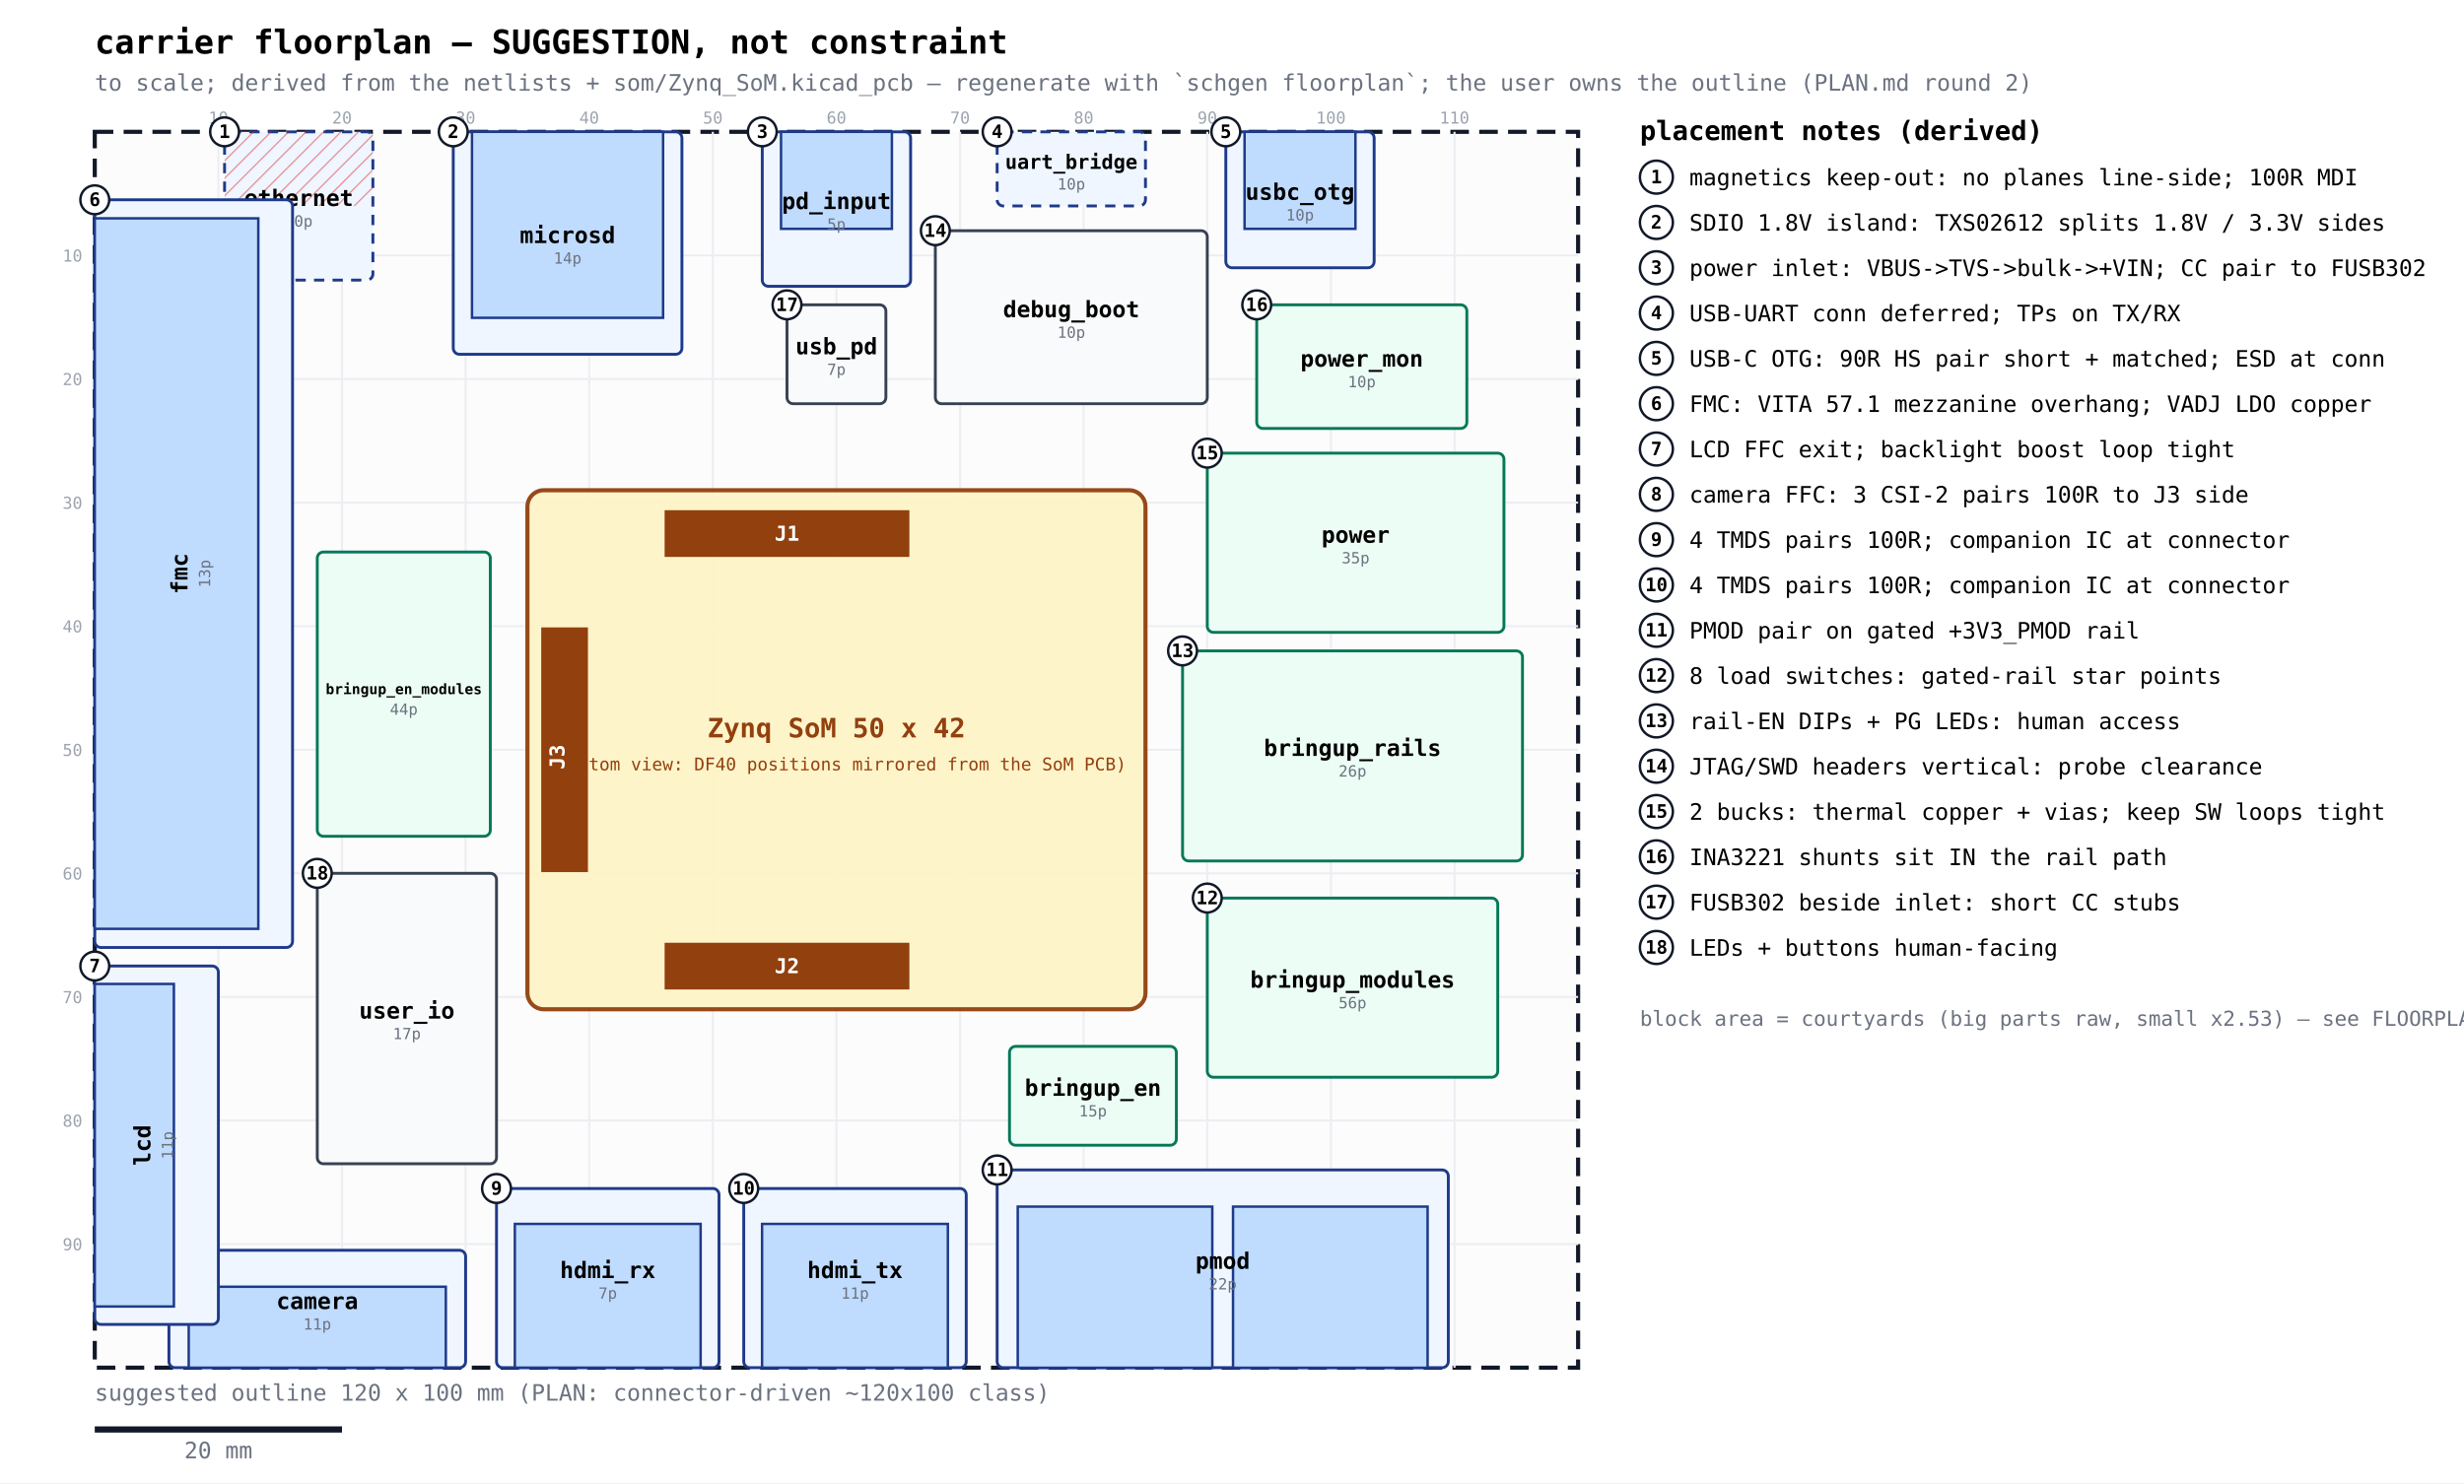
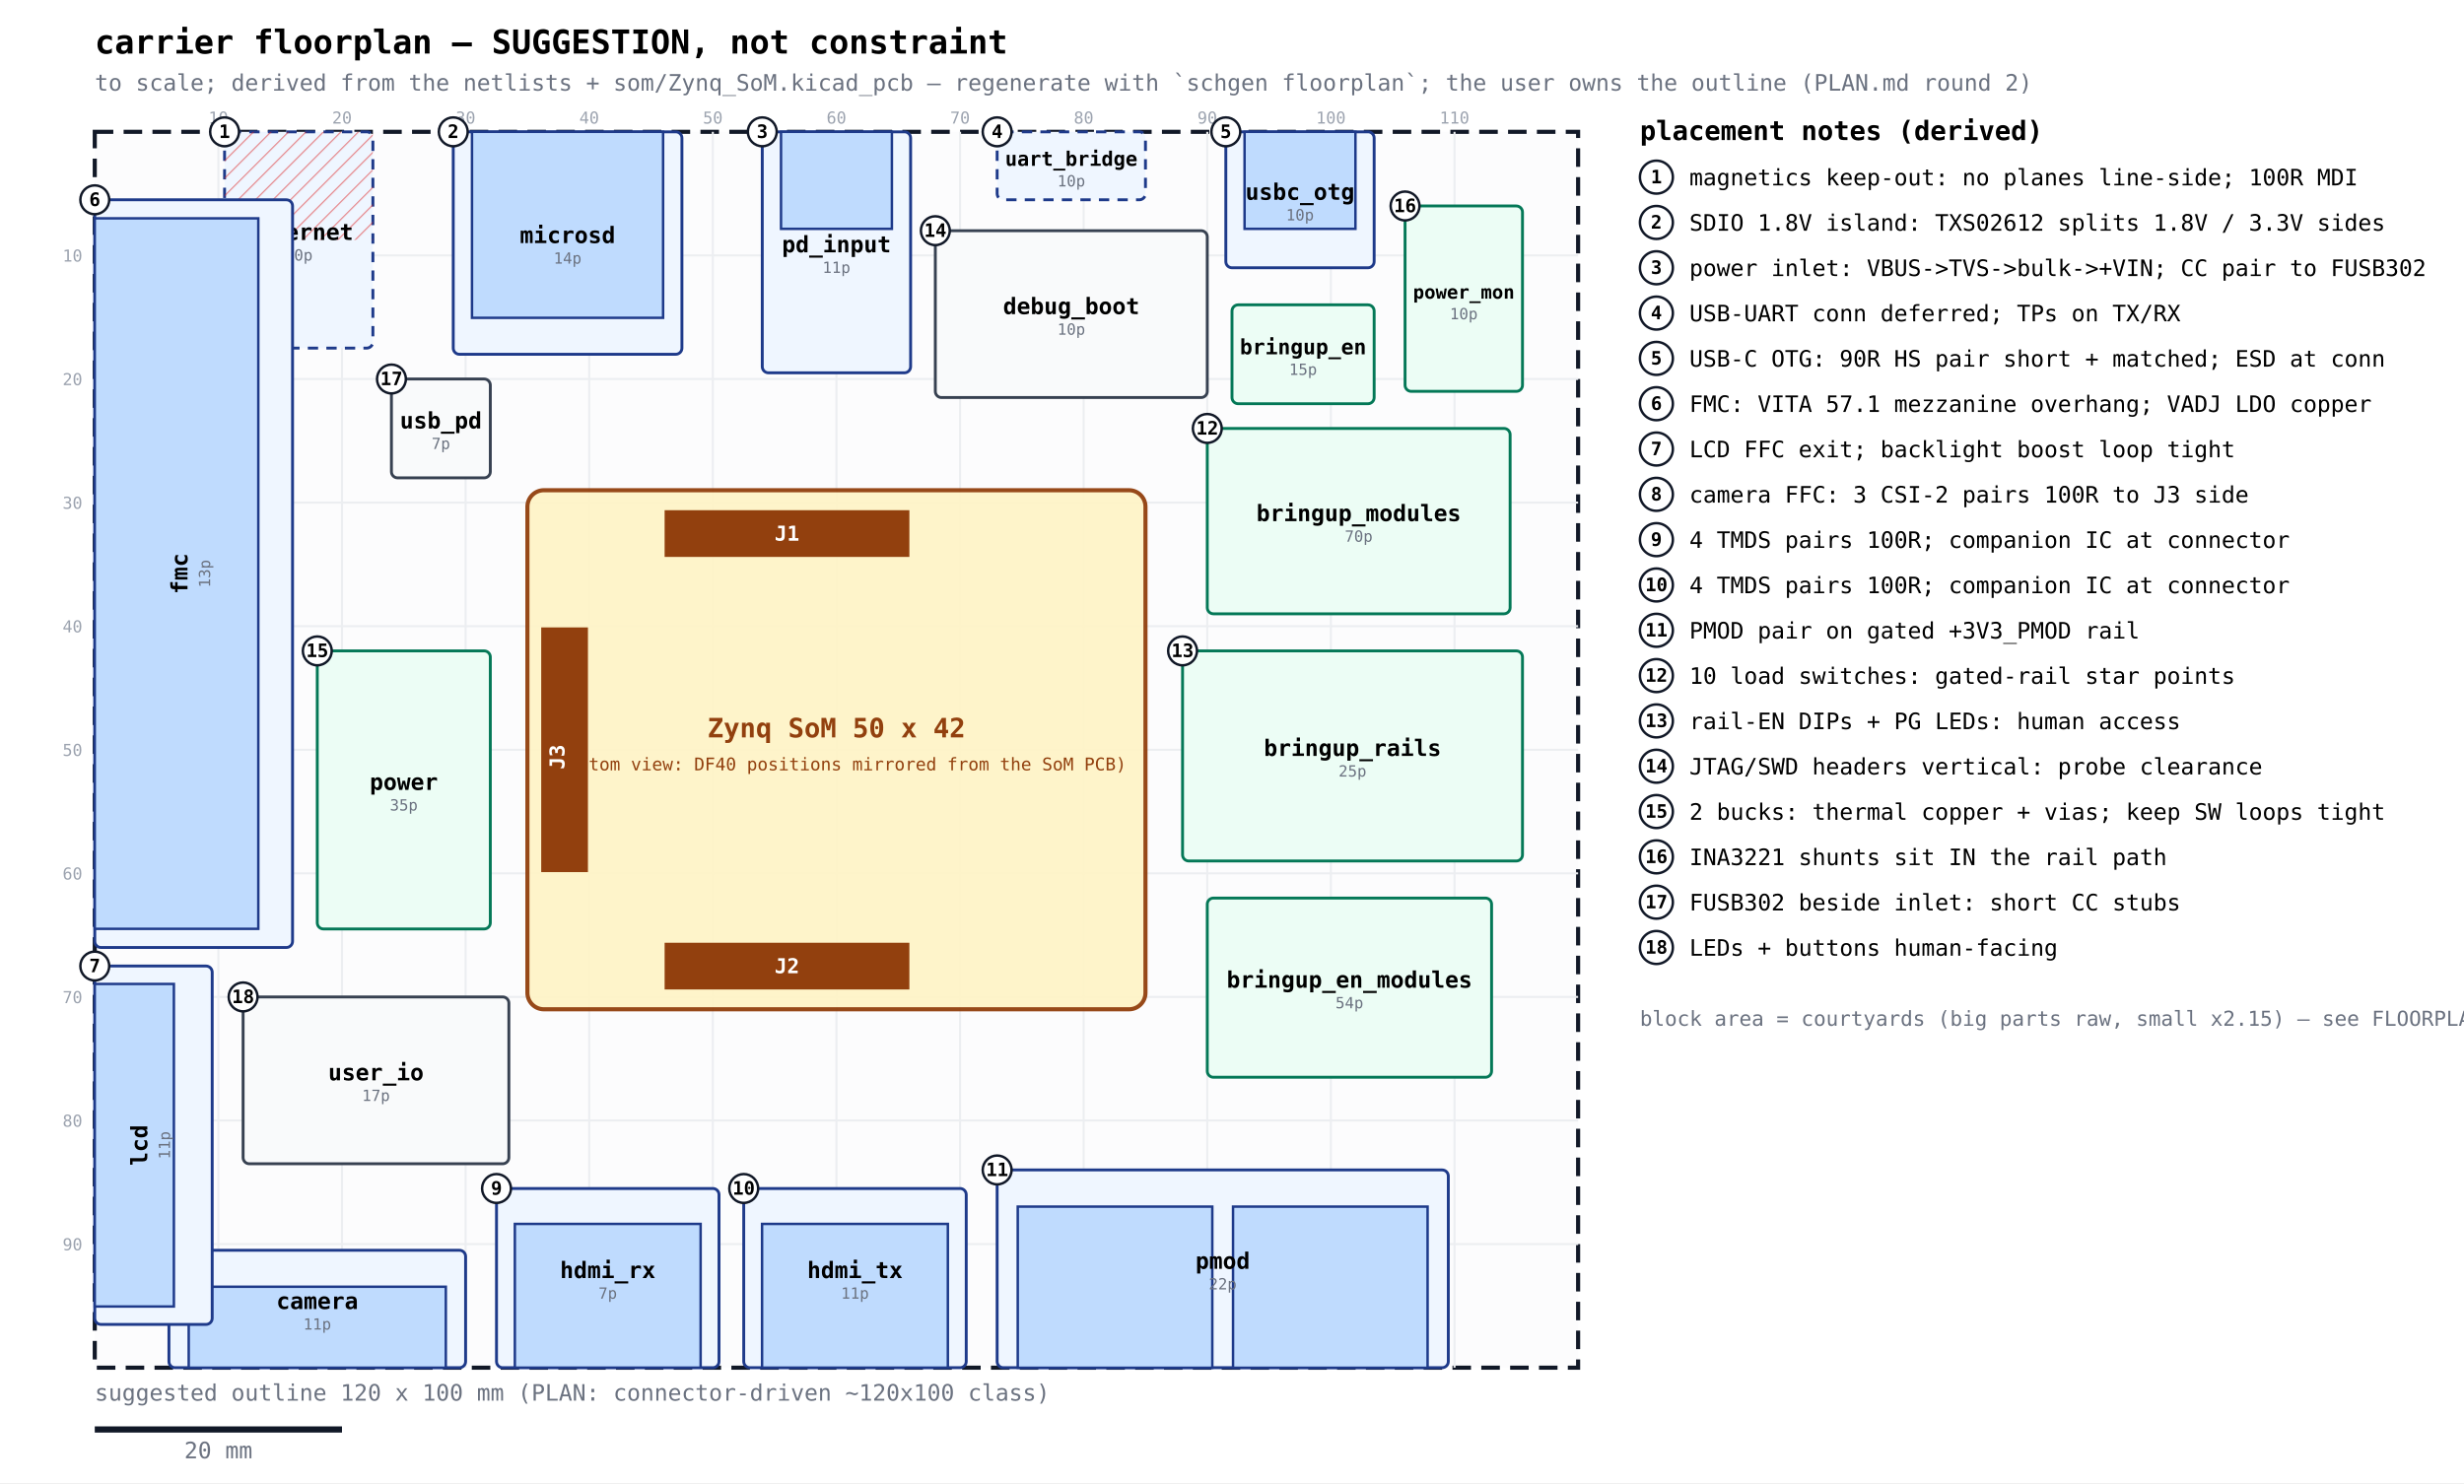
<svg xmlns="http://www.w3.org/2000/svg" viewBox="0 0 1196 720" font-family="ui-monospace, SFMono-Regular, Menlo, monospace" font-size="11">
  <defs>
    <pattern id="keepout" width="6" height="6" patternUnits="userSpaceOnUse" patternTransform="rotate(45)">
      <line x1="0" y1="0" x2="0" y2="6" stroke="#dc2626" stroke-width="1.2" />
    </pattern>
  </defs>
  <rect width="1196" height="720" fill="white" />
  <text x="46.0" y="26" font-size="16" font-weight="bold">carrier floorplan — SUGGESTION, not constraint</text>
  <text x="46.0" y="44" fill="#6b7280">to scale; derived from the netlists + som/Zynq_SoM.kicad_pcb — regenerate with `schgen floorplan`; the user owns the outline (PLAN.md round 2)</text>
  <rect x="46.0" y="64.0" width="720" height="600" fill="#fcfcfd" stroke="#111827" stroke-width="2" stroke-dasharray="9,5" />
  <line x1="106.0" y1="64.0" x2="106.0" y2="664.0" stroke="#eceef1" stroke-width="1" />
  <text x="106.0" y="60.0" fill="#9ca3af" font-size="8" text-anchor="middle">10</text>
  <line x1="166.0" y1="64.0" x2="166.0" y2="664.0" stroke="#eceef1" stroke-width="1" />
  <text x="166.0" y="60.0" fill="#9ca3af" font-size="8" text-anchor="middle">20</text>
  <line x1="226.0" y1="64.0" x2="226.0" y2="664.0" stroke="#eceef1" stroke-width="1" />
  <text x="226.0" y="60.0" fill="#9ca3af" font-size="8" text-anchor="middle">30</text>
  <line x1="286.0" y1="64.0" x2="286.0" y2="664.0" stroke="#eceef1" stroke-width="1" />
  <text x="286.0" y="60.0" fill="#9ca3af" font-size="8" text-anchor="middle">40</text>
  <line x1="346.0" y1="64.0" x2="346.0" y2="664.0" stroke="#eceef1" stroke-width="1" />
  <text x="346.0" y="60.0" fill="#9ca3af" font-size="8" text-anchor="middle">50</text>
  <line x1="406.0" y1="64.0" x2="406.0" y2="664.0" stroke="#eceef1" stroke-width="1" />
  <text x="406.0" y="60.0" fill="#9ca3af" font-size="8" text-anchor="middle">60</text>
  <line x1="466.0" y1="64.0" x2="466.0" y2="664.0" stroke="#eceef1" stroke-width="1" />
  <text x="466.0" y="60.0" fill="#9ca3af" font-size="8" text-anchor="middle">70</text>
  <line x1="526.0" y1="64.0" x2="526.0" y2="664.0" stroke="#eceef1" stroke-width="1" />
  <text x="526.0" y="60.0" fill="#9ca3af" font-size="8" text-anchor="middle">80</text>
  <line x1="586.0" y1="64.0" x2="586.0" y2="664.0" stroke="#eceef1" stroke-width="1" />
  <text x="586.0" y="60.0" fill="#9ca3af" font-size="8" text-anchor="middle">90</text>
  <line x1="646.0" y1="64.0" x2="646.0" y2="664.0" stroke="#eceef1" stroke-width="1" />
  <text x="646.0" y="60.0" fill="#9ca3af" font-size="8" text-anchor="middle">100</text>
  <line x1="706.0" y1="64.0" x2="706.0" y2="664.0" stroke="#eceef1" stroke-width="1" />
  <text x="706.0" y="60.0" fill="#9ca3af" font-size="8" text-anchor="middle">110</text>
  <line x1="46.0" y1="124.0" x2="766.0" y2="124.0" stroke="#eceef1" stroke-width="1" />
  <text x="40.0" y="127.0" fill="#9ca3af" font-size="8" text-anchor="end">10</text>
  <line x1="46.0" y1="184.0" x2="766.0" y2="184.0" stroke="#eceef1" stroke-width="1" />
  <text x="40.0" y="187.0" fill="#9ca3af" font-size="8" text-anchor="end">20</text>
  <line x1="46.0" y1="244.0" x2="766.0" y2="244.0" stroke="#eceef1" stroke-width="1" />
  <text x="40.0" y="247.0" fill="#9ca3af" font-size="8" text-anchor="end">30</text>
  <line x1="46.0" y1="304.0" x2="766.0" y2="304.0" stroke="#eceef1" stroke-width="1" />
  <text x="40.0" y="307.0" fill="#9ca3af" font-size="8" text-anchor="end">40</text>
  <line x1="46.0" y1="364.0" x2="766.0" y2="364.0" stroke="#eceef1" stroke-width="1" />
  <text x="40.0" y="367.0" fill="#9ca3af" font-size="8" text-anchor="end">50</text>
  <line x1="46.0" y1="424.0" x2="766.0" y2="424.0" stroke="#eceef1" stroke-width="1" />
  <text x="40.0" y="427.0" fill="#9ca3af" font-size="8" text-anchor="end">60</text>
  <line x1="46.0" y1="484.0" x2="766.0" y2="484.0" stroke="#eceef1" stroke-width="1" />
  <text x="40.0" y="487.0" fill="#9ca3af" font-size="8" text-anchor="end">70</text>
  <line x1="46.0" y1="544.0" x2="766.0" y2="544.0" stroke="#eceef1" stroke-width="1" />
  <text x="40.0" y="547.0" fill="#9ca3af" font-size="8" text-anchor="end">80</text>
  <line x1="46.0" y1="604.0" x2="766.0" y2="604.0" stroke="#eceef1" stroke-width="1" />
  <text x="40.0" y="607.0" fill="#9ca3af" font-size="8" text-anchor="end">90</text>
  <text x="46.0" y="680.0" fill="#6b7280">suggested outline 120 x 100 mm (PLAN: connector-driven ~120x100 class)</text>
-   <rect x="490.0" y="508.0" width="81" height="48" rx="3" fill="#ecfdf5" stroke="#047857" stroke-width="1.4" />
-   <text x="530.5" y="532.0" text-anchor="middle" font-size="11.0" font-weight="bold">bringup_en</text>
-   <text x="530.5" y="542.0" text-anchor="middle" font-size="7.5" fill="#6b7280">15p</text>
-   <rect x="154.0" y="268.0" width="84" height="138" rx="3" fill="#ecfdf5" stroke="#047857" stroke-width="1.4" />
-   <text x="196.0" y="337.0" text-anchor="middle" font-size="7.0" font-weight="bold">bringup_en_modules</text>
-   <text x="196.0" y="347.0" text-anchor="middle" font-size="7.5" fill="#6b7280">44p</text>
-   <rect x="586.0" y="436.0" width="141" height="87" rx="3" fill="#ecfdf5" stroke="#047857" stroke-width="1.4" />
-   <text x="656.5" y="479.5" text-anchor="middle" font-size="11.0" font-weight="bold">bringup_modules</text>
-   <text x="656.5" y="489.5" text-anchor="middle" font-size="7.5" fill="#6b7280">56p</text>
-   <circle cx="586" cy="436" r="7" fill="white" stroke="#111827" stroke-width="1.2" />
-   <text x="586" y="439" text-anchor="middle" font-size="9" font-weight="bold">12</text>
+   <rect x="598.0" y="148.0" width="69" height="48" rx="3" fill="#ecfdf5" stroke="#047857" stroke-width="1.4" />
+   <text x="632.5" y="172.0" text-anchor="middle" font-size="10.2" font-weight="bold">bringup_en</text>
+   <text x="632.5" y="182.0" text-anchor="middle" font-size="7.5" fill="#6b7280">15p</text>
+   <rect x="586.0" y="436.0" width="138" height="87" rx="3" fill="#ecfdf5" stroke="#047857" stroke-width="1.4" />
+   <text x="655.0" y="479.5" text-anchor="middle" font-size="11.0" font-weight="bold">bringup_en_modules</text>
+   <text x="655.0" y="489.5" text-anchor="middle" font-size="7.5" fill="#6b7280">54p</text>
+   <rect x="586.0" y="208.0" width="147" height="90" rx="3" fill="#ecfdf5" stroke="#047857" stroke-width="1.4" />
+   <text x="659.5" y="253.0" text-anchor="middle" font-size="11.0" font-weight="bold">bringup_modules</text>
+   <text x="659.5" y="263.0" text-anchor="middle" font-size="7.5" fill="#6b7280">70p</text>
+   <circle cx="586" cy="208" r="7" fill="white" stroke="#111827" stroke-width="1.2" />
+   <text x="586" y="211" text-anchor="middle" font-size="9" font-weight="bold">12</text>
  <rect x="574.0" y="316.0" width="165" height="102" rx="3" fill="#ecfdf5" stroke="#047857" stroke-width="1.4" />
  <text x="656.5" y="367.0" text-anchor="middle" font-size="11.0" font-weight="bold">bringup_rails</text>
-   <text x="656.5" y="377.0" text-anchor="middle" font-size="7.5" fill="#6b7280">26p</text>
+   <text x="656.5" y="377.0" text-anchor="middle" font-size="7.5" fill="#6b7280">25p</text>
  <circle cx="574" cy="316" r="7" fill="white" stroke="#111827" stroke-width="1.2" />
  <text x="574" y="319" text-anchor="middle" font-size="9" font-weight="bold">13</text>
  <rect x="82.0" y="607.0" width="144" height="57" rx="3" fill="#eff6ff" stroke="#1e3a8a" stroke-width="1.4" />
  <rect x="91.6" y="624.7" width="124.8" height="39.3" fill="#bfdbfe" stroke="#1e3a8a" stroke-width="1.2" />
  <text x="154.0" y="635.5" text-anchor="middle" font-size="11.0" font-weight="bold">camera</text>
  <text x="154.0" y="645.5" text-anchor="middle" font-size="7.5" fill="#6b7280">11p</text>
  <circle cx="82" cy="607" r="7" fill="white" stroke="#111827" stroke-width="1.2" />
  <text x="82" y="610" text-anchor="middle" font-size="9" font-weight="bold">8</text>
-   <rect x="454.0" y="112.0" width="132" height="84" rx="3" fill="#f9fafb" stroke="#374151" stroke-width="1.4" />
-   <text x="520.0" y="154.0" text-anchor="middle" font-size="11.0" font-weight="bold">debug_boot</text>
-   <text x="520.0" y="164.0" text-anchor="middle" font-size="7.5" fill="#6b7280">10p</text>
+   <rect x="454.0" y="112.0" width="132" height="81" rx="3" fill="#f9fafb" stroke="#374151" stroke-width="1.4" />
+   <text x="520.0" y="152.5" text-anchor="middle" font-size="11.0" font-weight="bold">debug_boot</text>
+   <text x="520.0" y="162.5" text-anchor="middle" font-size="7.5" fill="#6b7280">10p</text>
  <circle cx="454" cy="112" r="7" fill="white" stroke="#111827" stroke-width="1.2" />
  <text x="454" y="115" text-anchor="middle" font-size="9" font-weight="bold">14</text>
-   <rect x="109.0" y="64.0" width="72" height="72" rx="3" fill="#eff6ff" stroke="#1e3a8a" stroke-width="1.4" stroke-dasharray="5,4" />
-   <rect x="109" y="64" width="72" height="36" fill="url(#keepout)" opacity="0.5" />
-   <text x="145.0" y="100.0" text-anchor="middle" font-size="11.0" font-weight="bold">ethernet</text>
-   <text x="145.0" y="110.0" text-anchor="middle" font-size="7.5" fill="#6b7280">10p</text>
+   <rect x="109.0" y="64.0" width="72" height="105" rx="3" fill="#eff6ff" stroke="#1e3a8a" stroke-width="1.4" stroke-dasharray="5,4" />
+   <rect x="109" y="64" width="72" height="52.5" fill="url(#keepout)" opacity="0.5" />
+   <text x="145.0" y="116.5" text-anchor="middle" font-size="11.0" font-weight="bold">ethernet</text>
+   <text x="145.0" y="126.5" text-anchor="middle" font-size="7.5" fill="#6b7280">10p</text>
  <circle cx="109" cy="64" r="7" fill="white" stroke="#111827" stroke-width="1.2" />
  <text x="109" y="67" text-anchor="middle" font-size="9" font-weight="bold">1</text>
  <rect x="46.0" y="97.0" width="96" height="363" rx="3" fill="#eff6ff" stroke="#1e3a8a" stroke-width="1.4" />
  <rect x="46.0" y="106.0" width="79.38" height="344.94" fill="#bfdbfe" stroke="#1e3a8a" stroke-width="1.2" />
  <text x="91" y="278.5" text-anchor="middle" font-size="11.0" font-weight="bold" transform="rotate(-90 91 278.5)">fmc</text>
  <text x="102" y="278.5" text-anchor="middle" font-size="7.5" fill="#6b7280" transform="rotate(-90 102 278.5)">13p</text>
  <circle cx="46" cy="97" r="7" fill="white" stroke="#111827" stroke-width="1.2" />
  <text x="46" y="100" text-anchor="middle" font-size="9" font-weight="bold">6</text>
  <rect x="241.0" y="577.0" width="108" height="87" rx="3" fill="#eff6ff" stroke="#1e3a8a" stroke-width="1.4" />
  <rect x="249.9" y="594.2" width="90.18" height="69.78" fill="#bfdbfe" stroke="#1e3a8a" stroke-width="1.2" />
  <text x="295.0" y="620.5" text-anchor="middle" font-size="11.0" font-weight="bold">hdmi_rx</text>
  <text x="295.0" y="630.5" text-anchor="middle" font-size="7.5" fill="#6b7280">7p</text>
  <circle cx="241" cy="577" r="7" fill="white" stroke="#111827" stroke-width="1.2" />
  <text x="241" y="580" text-anchor="middle" font-size="9" font-weight="bold">9</text>
  <rect x="361.0" y="577.0" width="108" height="87" rx="3" fill="#eff6ff" stroke="#1e3a8a" stroke-width="1.4" />
  <rect x="369.9" y="594.2" width="90.18" height="69.78" fill="#bfdbfe" stroke="#1e3a8a" stroke-width="1.2" />
  <text x="415.0" y="620.5" text-anchor="middle" font-size="11.0" font-weight="bold">hdmi_tx</text>
  <text x="415.0" y="630.5" text-anchor="middle" font-size="7.5" fill="#6b7280">11p</text>
  <circle cx="361" cy="577" r="7" fill="white" stroke="#111827" stroke-width="1.2" />
  <text x="361" y="580" text-anchor="middle" font-size="9" font-weight="bold">10</text>
-   <rect x="46.0" y="469.0" width="60" height="174" rx="3" fill="#eff6ff" stroke="#1e3a8a" stroke-width="1.4" />
+   <rect x="46.0" y="469.0" width="57" height="174" rx="3" fill="#eff6ff" stroke="#1e3a8a" stroke-width="1.4" />
  <rect x="46.0" y="477.7" width="38.4" height="156.6" fill="#bfdbfe" stroke="#1e3a8a" stroke-width="1.2" />
-   <text x="73" y="556.0" text-anchor="middle" font-size="11.0" font-weight="bold" transform="rotate(-90 73 556.0)">lcd</text>
-   <text x="84" y="556.0" text-anchor="middle" font-size="7.5" fill="#6b7280" transform="rotate(-90 84 556.0)">11p</text>
+   <text x="71.5" y="556.0" text-anchor="middle" font-size="11.0" font-weight="bold" transform="rotate(-90 71.5 556.0)">lcd</text>
+   <text x="82.5" y="556.0" text-anchor="middle" font-size="7.5" fill="#6b7280" transform="rotate(-90 82.5 556.0)">11p</text>
  <circle cx="46" cy="469" r="7" fill="white" stroke="#111827" stroke-width="1.2" />
  <text x="46" y="472" text-anchor="middle" font-size="9" font-weight="bold">7</text>
  <rect x="220.0" y="64.0" width="111" height="108" rx="3" fill="#eff6ff" stroke="#1e3a8a" stroke-width="1.4" />
  <rect x="229.1" y="64.0" width="92.76" height="90.3" fill="#bfdbfe" stroke="#1e3a8a" stroke-width="1.2" />
  <text x="275.5" y="118.0" text-anchor="middle" font-size="11.0" font-weight="bold">microsd</text>
  <text x="275.5" y="128.0" text-anchor="middle" font-size="7.5" fill="#6b7280">14p</text>
  <circle cx="220" cy="64" r="7" fill="white" stroke="#111827" stroke-width="1.2" />
  <text x="220" y="67" text-anchor="middle" font-size="9" font-weight="bold">2</text>
-   <rect x="370.0" y="64.0" width="72" height="75" rx="3" fill="#eff6ff" stroke="#1e3a8a" stroke-width="1.4" />
+   <rect x="370.0" y="64.0" width="72" height="117" rx="3" fill="#eff6ff" stroke="#1e3a8a" stroke-width="1.4" />
  <rect x="379.1" y="64.0" width="53.82" height="47.1" fill="#bfdbfe" stroke="#1e3a8a" stroke-width="1.2" />
-   <text x="406.0" y="101.5" text-anchor="middle" font-size="11.0" font-weight="bold">pd_input</text>
-   <text x="406.0" y="111.5" text-anchor="middle" font-size="7.5" fill="#6b7280">5p</text>
+   <text x="406.0" y="122.5" text-anchor="middle" font-size="11.0" font-weight="bold">pd_input</text>
+   <text x="406.0" y="132.5" text-anchor="middle" font-size="7.5" fill="#6b7280">11p</text>
  <circle cx="370" cy="64" r="7" fill="white" stroke="#111827" stroke-width="1.2" />
  <text x="370" y="67" text-anchor="middle" font-size="9" font-weight="bold">3</text>
  <rect x="484.0" y="568.0" width="219" height="96" rx="3" fill="#eff6ff" stroke="#1e3a8a" stroke-width="1.4" />
  <rect x="494.0" y="585.8" width="94.44" height="78.24" fill="#bfdbfe" stroke="#1e3a8a" stroke-width="1.2" />
  <rect x="598.5" y="585.8" width="94.44" height="78.24" fill="#bfdbfe" stroke="#1e3a8a" stroke-width="1.2" />
  <text x="593.5" y="616.0" text-anchor="middle" font-size="11.0" font-weight="bold">pmod</text>
  <text x="593.5" y="626.0" text-anchor="middle" font-size="7.5" fill="#6b7280">22p</text>
  <circle cx="484" cy="568" r="7" fill="white" stroke="#111827" stroke-width="1.2" />
  <text x="484" y="571" text-anchor="middle" font-size="9" font-weight="bold">11</text>
-   <rect x="586.0" y="220.0" width="144" height="87" rx="3" fill="#ecfdf5" stroke="#047857" stroke-width="1.4" />
-   <text x="658.0" y="263.5" text-anchor="middle" font-size="11.0" font-weight="bold">power</text>
-   <text x="658.0" y="273.5" text-anchor="middle" font-size="7.5" fill="#6b7280">35p</text>
-   <circle cx="586" cy="220" r="7" fill="white" stroke="#111827" stroke-width="1.2" />
-   <text x="586" y="223" text-anchor="middle" font-size="9" font-weight="bold">15</text>
-   <rect x="610.0" y="148.0" width="102" height="60" rx="3" fill="#ecfdf5" stroke="#047857" stroke-width="1.4" />
-   <text x="661.0" y="178.0" text-anchor="middle" font-size="11.0" font-weight="bold">power_mon</text>
-   <text x="661.0" y="188.0" text-anchor="middle" font-size="7.5" fill="#6b7280">10p</text>
-   <circle cx="610" cy="148" r="7" fill="white" stroke="#111827" stroke-width="1.2" />
-   <text x="610" y="151" text-anchor="middle" font-size="9" font-weight="bold">16</text>
-   <rect x="484.0" y="64.0" width="72" height="36" rx="3" fill="#eff6ff" stroke="#1e3a8a" stroke-width="1.4" stroke-dasharray="5,4" />
-   <text x="520.0" y="82.0" text-anchor="middle" font-size="9.7" font-weight="bold">uart_bridge</text>
-   <text x="520.0" y="92.0" text-anchor="middle" font-size="7.5" fill="#6b7280">10p</text>
+   <rect x="154.0" y="316.0" width="84" height="135" rx="3" fill="#ecfdf5" stroke="#047857" stroke-width="1.4" />
+   <text x="196.0" y="383.5" text-anchor="middle" font-size="11.0" font-weight="bold">power</text>
+   <text x="196.0" y="393.5" text-anchor="middle" font-size="7.5" fill="#6b7280">35p</text>
+   <circle cx="154" cy="316" r="7" fill="white" stroke="#111827" stroke-width="1.2" />
+   <text x="154" y="319" text-anchor="middle" font-size="9" font-weight="bold">15</text>
+   <rect x="682.0" y="100.0" width="57" height="90" rx="3" fill="#ecfdf5" stroke="#047857" stroke-width="1.4" />
+   <text x="710.5" y="145.0" text-anchor="middle" font-size="9.1" font-weight="bold">power_mon</text>
+   <text x="710.5" y="155.0" text-anchor="middle" font-size="7.5" fill="#6b7280">10p</text>
+   <circle cx="682" cy="100" r="7" fill="white" stroke="#111827" stroke-width="1.2" />
+   <text x="682" y="103" text-anchor="middle" font-size="9" font-weight="bold">16</text>
+   <rect x="484.0" y="64.0" width="72" height="33" rx="3" fill="#eff6ff" stroke="#1e3a8a" stroke-width="1.4" stroke-dasharray="5,4" />
+   <text x="520.0" y="80.5" text-anchor="middle" font-size="9.7" font-weight="bold">uart_bridge</text>
+   <text x="520.0" y="90.5" text-anchor="middle" font-size="7.5" fill="#6b7280">10p</text>
  <circle cx="484" cy="64" r="7" fill="white" stroke="#111827" stroke-width="1.2" />
  <text x="484" y="67" text-anchor="middle" font-size="9" font-weight="bold">4</text>
-   <rect x="382.0" y="148.0" width="48" height="48" rx="3" fill="#f9fafb" stroke="#374151" stroke-width="1.4" />
-   <text x="406.0" y="172.0" text-anchor="middle" font-size="11.0" font-weight="bold">usb_pd</text>
-   <text x="406.0" y="182.0" text-anchor="middle" font-size="7.5" fill="#6b7280">7p</text>
-   <circle cx="382" cy="148" r="7" fill="white" stroke="#111827" stroke-width="1.2" />
-   <text x="382" y="151" text-anchor="middle" font-size="9" font-weight="bold">17</text>
+   <rect x="190.0" y="184.0" width="48" height="48" rx="3" fill="#f9fafb" stroke="#374151" stroke-width="1.4" />
+   <text x="214.0" y="208.0" text-anchor="middle" font-size="11.0" font-weight="bold">usb_pd</text>
+   <text x="214.0" y="218.0" text-anchor="middle" font-size="7.5" fill="#6b7280">7p</text>
+   <circle cx="190" cy="184" r="7" fill="white" stroke="#111827" stroke-width="1.2" />
+   <text x="190" y="187" text-anchor="middle" font-size="9" font-weight="bold">17</text>
  <rect x="595.0" y="64.0" width="72" height="66" rx="3" fill="#eff6ff" stroke="#1e3a8a" stroke-width="1.4" />
  <rect x="604.1" y="64.0" width="53.82" height="47.1" fill="#bfdbfe" stroke="#1e3a8a" stroke-width="1.2" />
  <text x="631.0" y="97.0" text-anchor="middle" font-size="11.0" font-weight="bold">usbc_otg</text>
  <text x="631.0" y="107.0" text-anchor="middle" font-size="7.5" fill="#6b7280">10p</text>
  <circle cx="595" cy="64" r="7" fill="white" stroke="#111827" stroke-width="1.2" />
  <text x="595" y="67" text-anchor="middle" font-size="9" font-weight="bold">5</text>
-   <rect x="154.0" y="424.0" width="87" height="141" rx="3" fill="#f9fafb" stroke="#374151" stroke-width="1.4" />
-   <text x="197.5" y="494.5" text-anchor="middle" font-size="11.0" font-weight="bold">user_io</text>
-   <text x="197.5" y="504.5" text-anchor="middle" font-size="7.5" fill="#6b7280">17p</text>
-   <circle cx="154" cy="424" r="7" fill="white" stroke="#111827" stroke-width="1.2" />
-   <text x="154" y="427" text-anchor="middle" font-size="9" font-weight="bold">18</text>
+   <rect x="118.0" y="484.0" width="129" height="81" rx="3" fill="#f9fafb" stroke="#374151" stroke-width="1.4" />
+   <text x="182.5" y="524.5" text-anchor="middle" font-size="11.0" font-weight="bold">user_io</text>
+   <text x="182.5" y="534.5" text-anchor="middle" font-size="7.5" fill="#6b7280">17p</text>
+   <circle cx="118" cy="484" r="7" fill="white" stroke="#111827" stroke-width="1.2" />
+   <text x="118" y="487" text-anchor="middle" font-size="9" font-weight="bold">18</text>
  <rect x="256.0" y="238.0" width="300" height="252" rx="8" fill="#fef3c7" stroke="#92400e" stroke-width="2" opacity="0.95" />
  <text x="406" y="358" text-anchor="middle" font-size="13" font-weight="bold" fill="#92400e">Zynq SoM 50 x 42</text>
  <text x="406" y="374" text-anchor="middle" font-size="8.5" fill="#92400e">(bottom view: DF40 positions mirrored from the SoM PCB)</text>
  <rect x="322.6" y="247.7" width="118.8" height="22.68" fill="#92400e" />
  <text x="382.0" y="262.5" text-anchor="middle" font-size="10" font-weight="bold" fill="white">J1</text>
  <rect x="322.6" y="457.7" width="118.8" height="22.68" fill="#92400e" />
  <text x="382.0" y="472.5" text-anchor="middle" font-size="10" font-weight="bold" fill="white">J2</text>
  <rect x="262.7" y="304.6" width="22.68" height="118.8" fill="#92400e" />
  <text x="274.0" y="367.5" text-anchor="middle" font-size="10" font-weight="bold" fill="white" transform="rotate(-90 274.0 367.5)">J3</text>
  <line x1="46.0" y1="694.0" x2="166.0" y2="694.0" stroke="#111827" stroke-width="3" />
  <text x="106.0" y="708.0" text-anchor="middle" fill="#6b7280">20 mm</text>
  <text x="796" y="68" font-size="13" font-weight="bold">placement notes (derived)</text>
  <circle cx="804" cy="86" r="8" fill="white" stroke="#111827" stroke-width="1.2" />
  <text x="804" y="89" text-anchor="middle" font-size="9" font-weight="bold">1</text>
  <text x="820" y="90">magnetics keep-out: no planes line-side; 100R MDI</text>
  <circle cx="804" cy="108" r="8" fill="white" stroke="#111827" stroke-width="1.2" />
  <text x="804" y="111" text-anchor="middle" font-size="9" font-weight="bold">2</text>
  <text x="820" y="112">SDIO 1.8V island: TXS02612 splits 1.8V / 3.3V sides</text>
  <circle cx="804" cy="130" r="8" fill="white" stroke="#111827" stroke-width="1.2" />
  <text x="804" y="133" text-anchor="middle" font-size="9" font-weight="bold">3</text>
  <text x="820" y="134">power inlet: VBUS-&gt;TVS-&gt;bulk-&gt;+VIN; CC pair to FUSB302</text>
  <circle cx="804" cy="152" r="8" fill="white" stroke="#111827" stroke-width="1.2" />
  <text x="804" y="155" text-anchor="middle" font-size="9" font-weight="bold">4</text>
  <text x="820" y="156">USB-UART conn deferred; TPs on TX/RX</text>
  <circle cx="804" cy="174" r="8" fill="white" stroke="#111827" stroke-width="1.2" />
  <text x="804" y="177" text-anchor="middle" font-size="9" font-weight="bold">5</text>
  <text x="820" y="178">USB-C OTG: 90R HS pair short + matched; ESD at conn</text>
  <circle cx="804" cy="196" r="8" fill="white" stroke="#111827" stroke-width="1.2" />
  <text x="804" y="199" text-anchor="middle" font-size="9" font-weight="bold">6</text>
  <text x="820" y="200">FMC: VITA 57.1 mezzanine overhang; VADJ LDO copper</text>
  <circle cx="804" cy="218" r="8" fill="white" stroke="#111827" stroke-width="1.2" />
  <text x="804" y="221" text-anchor="middle" font-size="9" font-weight="bold">7</text>
  <text x="820" y="222">LCD FFC exit; backlight boost loop tight</text>
  <circle cx="804" cy="240" r="8" fill="white" stroke="#111827" stroke-width="1.2" />
  <text x="804" y="243" text-anchor="middle" font-size="9" font-weight="bold">8</text>
  <text x="820" y="244">camera FFC: 3 CSI-2 pairs 100R to J3 side</text>
  <circle cx="804" cy="262" r="8" fill="white" stroke="#111827" stroke-width="1.2" />
  <text x="804" y="265" text-anchor="middle" font-size="9" font-weight="bold">9</text>
  <text x="820" y="266">4 TMDS pairs 100R; companion IC at connector</text>
  <circle cx="804" cy="284" r="8" fill="white" stroke="#111827" stroke-width="1.2" />
  <text x="804" y="287" text-anchor="middle" font-size="9" font-weight="bold">10</text>
  <text x="820" y="288">4 TMDS pairs 100R; companion IC at connector</text>
  <circle cx="804" cy="306" r="8" fill="white" stroke="#111827" stroke-width="1.2" />
  <text x="804" y="309" text-anchor="middle" font-size="9" font-weight="bold">11</text>
  <text x="820" y="310">PMOD pair on gated +3V3_PMOD rail</text>
  <circle cx="804" cy="328" r="8" fill="white" stroke="#111827" stroke-width="1.2" />
  <text x="804" y="331" text-anchor="middle" font-size="9" font-weight="bold">12</text>
-   <text x="820" y="332">8 load switches: gated-rail star points</text>
+   <text x="820" y="332">10 load switches: gated-rail star points</text>
  <circle cx="804" cy="350" r="8" fill="white" stroke="#111827" stroke-width="1.2" />
  <text x="804" y="353" text-anchor="middle" font-size="9" font-weight="bold">13</text>
  <text x="820" y="354">rail-EN DIPs + PG LEDs: human access</text>
  <circle cx="804" cy="372" r="8" fill="white" stroke="#111827" stroke-width="1.2" />
  <text x="804" y="375" text-anchor="middle" font-size="9" font-weight="bold">14</text>
  <text x="820" y="376">JTAG/SWD headers vertical: probe clearance</text>
  <circle cx="804" cy="394" r="8" fill="white" stroke="#111827" stroke-width="1.2" />
  <text x="804" y="397" text-anchor="middle" font-size="9" font-weight="bold">15</text>
  <text x="820" y="398">2 bucks: thermal copper + vias; keep SW loops tight</text>
  <circle cx="804" cy="416" r="8" fill="white" stroke="#111827" stroke-width="1.2" />
  <text x="804" y="419" text-anchor="middle" font-size="9" font-weight="bold">16</text>
  <text x="820" y="420">INA3221 shunts sit IN the rail path</text>
  <circle cx="804" cy="438" r="8" fill="white" stroke="#111827" stroke-width="1.2" />
  <text x="804" y="441" text-anchor="middle" font-size="9" font-weight="bold">17</text>
  <text x="820" y="442">FUSB302 beside inlet: short CC stubs</text>
  <circle cx="804" cy="460" r="8" fill="white" stroke="#111827" stroke-width="1.2" />
  <text x="804" y="463" text-anchor="middle" font-size="9" font-weight="bold">18</text>
  <text x="820" y="464">LEDs + buttons human-facing</text>
-   <text x="796" y="498" fill="#6b7280" font-size="10">block area = courtyards (big parts raw, small x2.53) — see FLOORPLAN.md</text>
+   <text x="796" y="498" fill="#6b7280" font-size="10">block area = courtyards (big parts raw, small x2.15) — see FLOORPLAN.md</text>
</svg>
